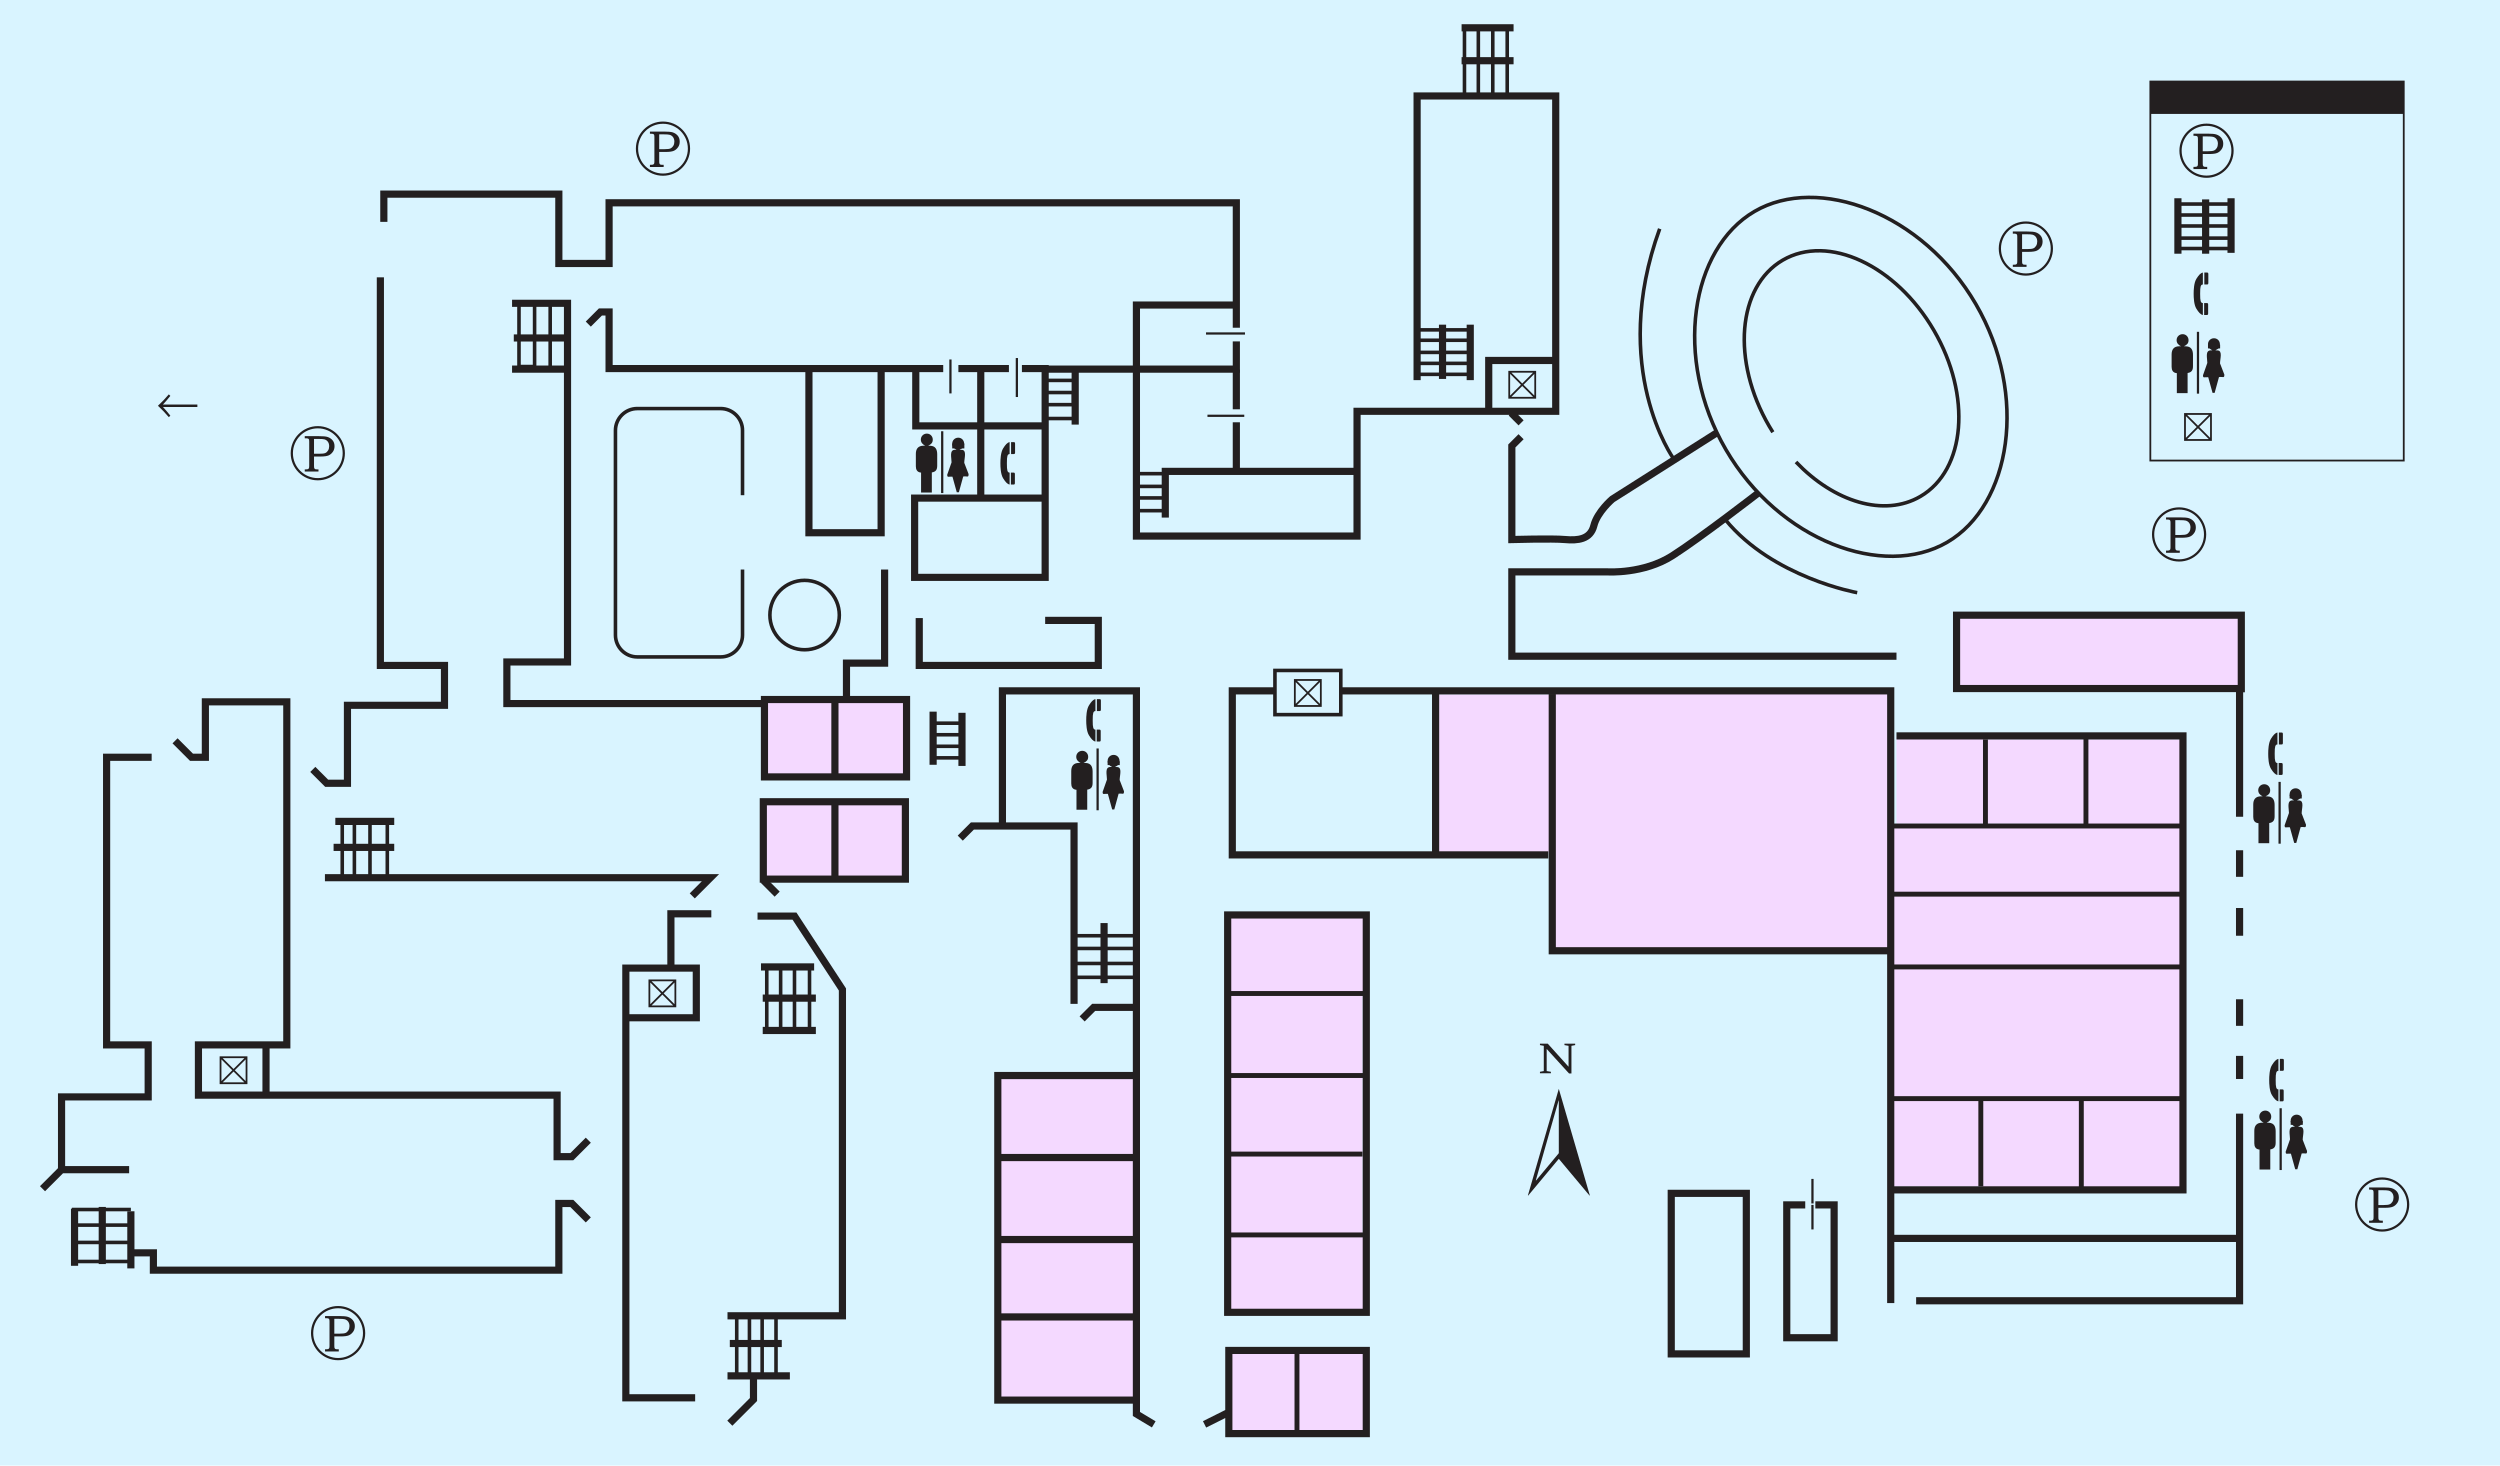
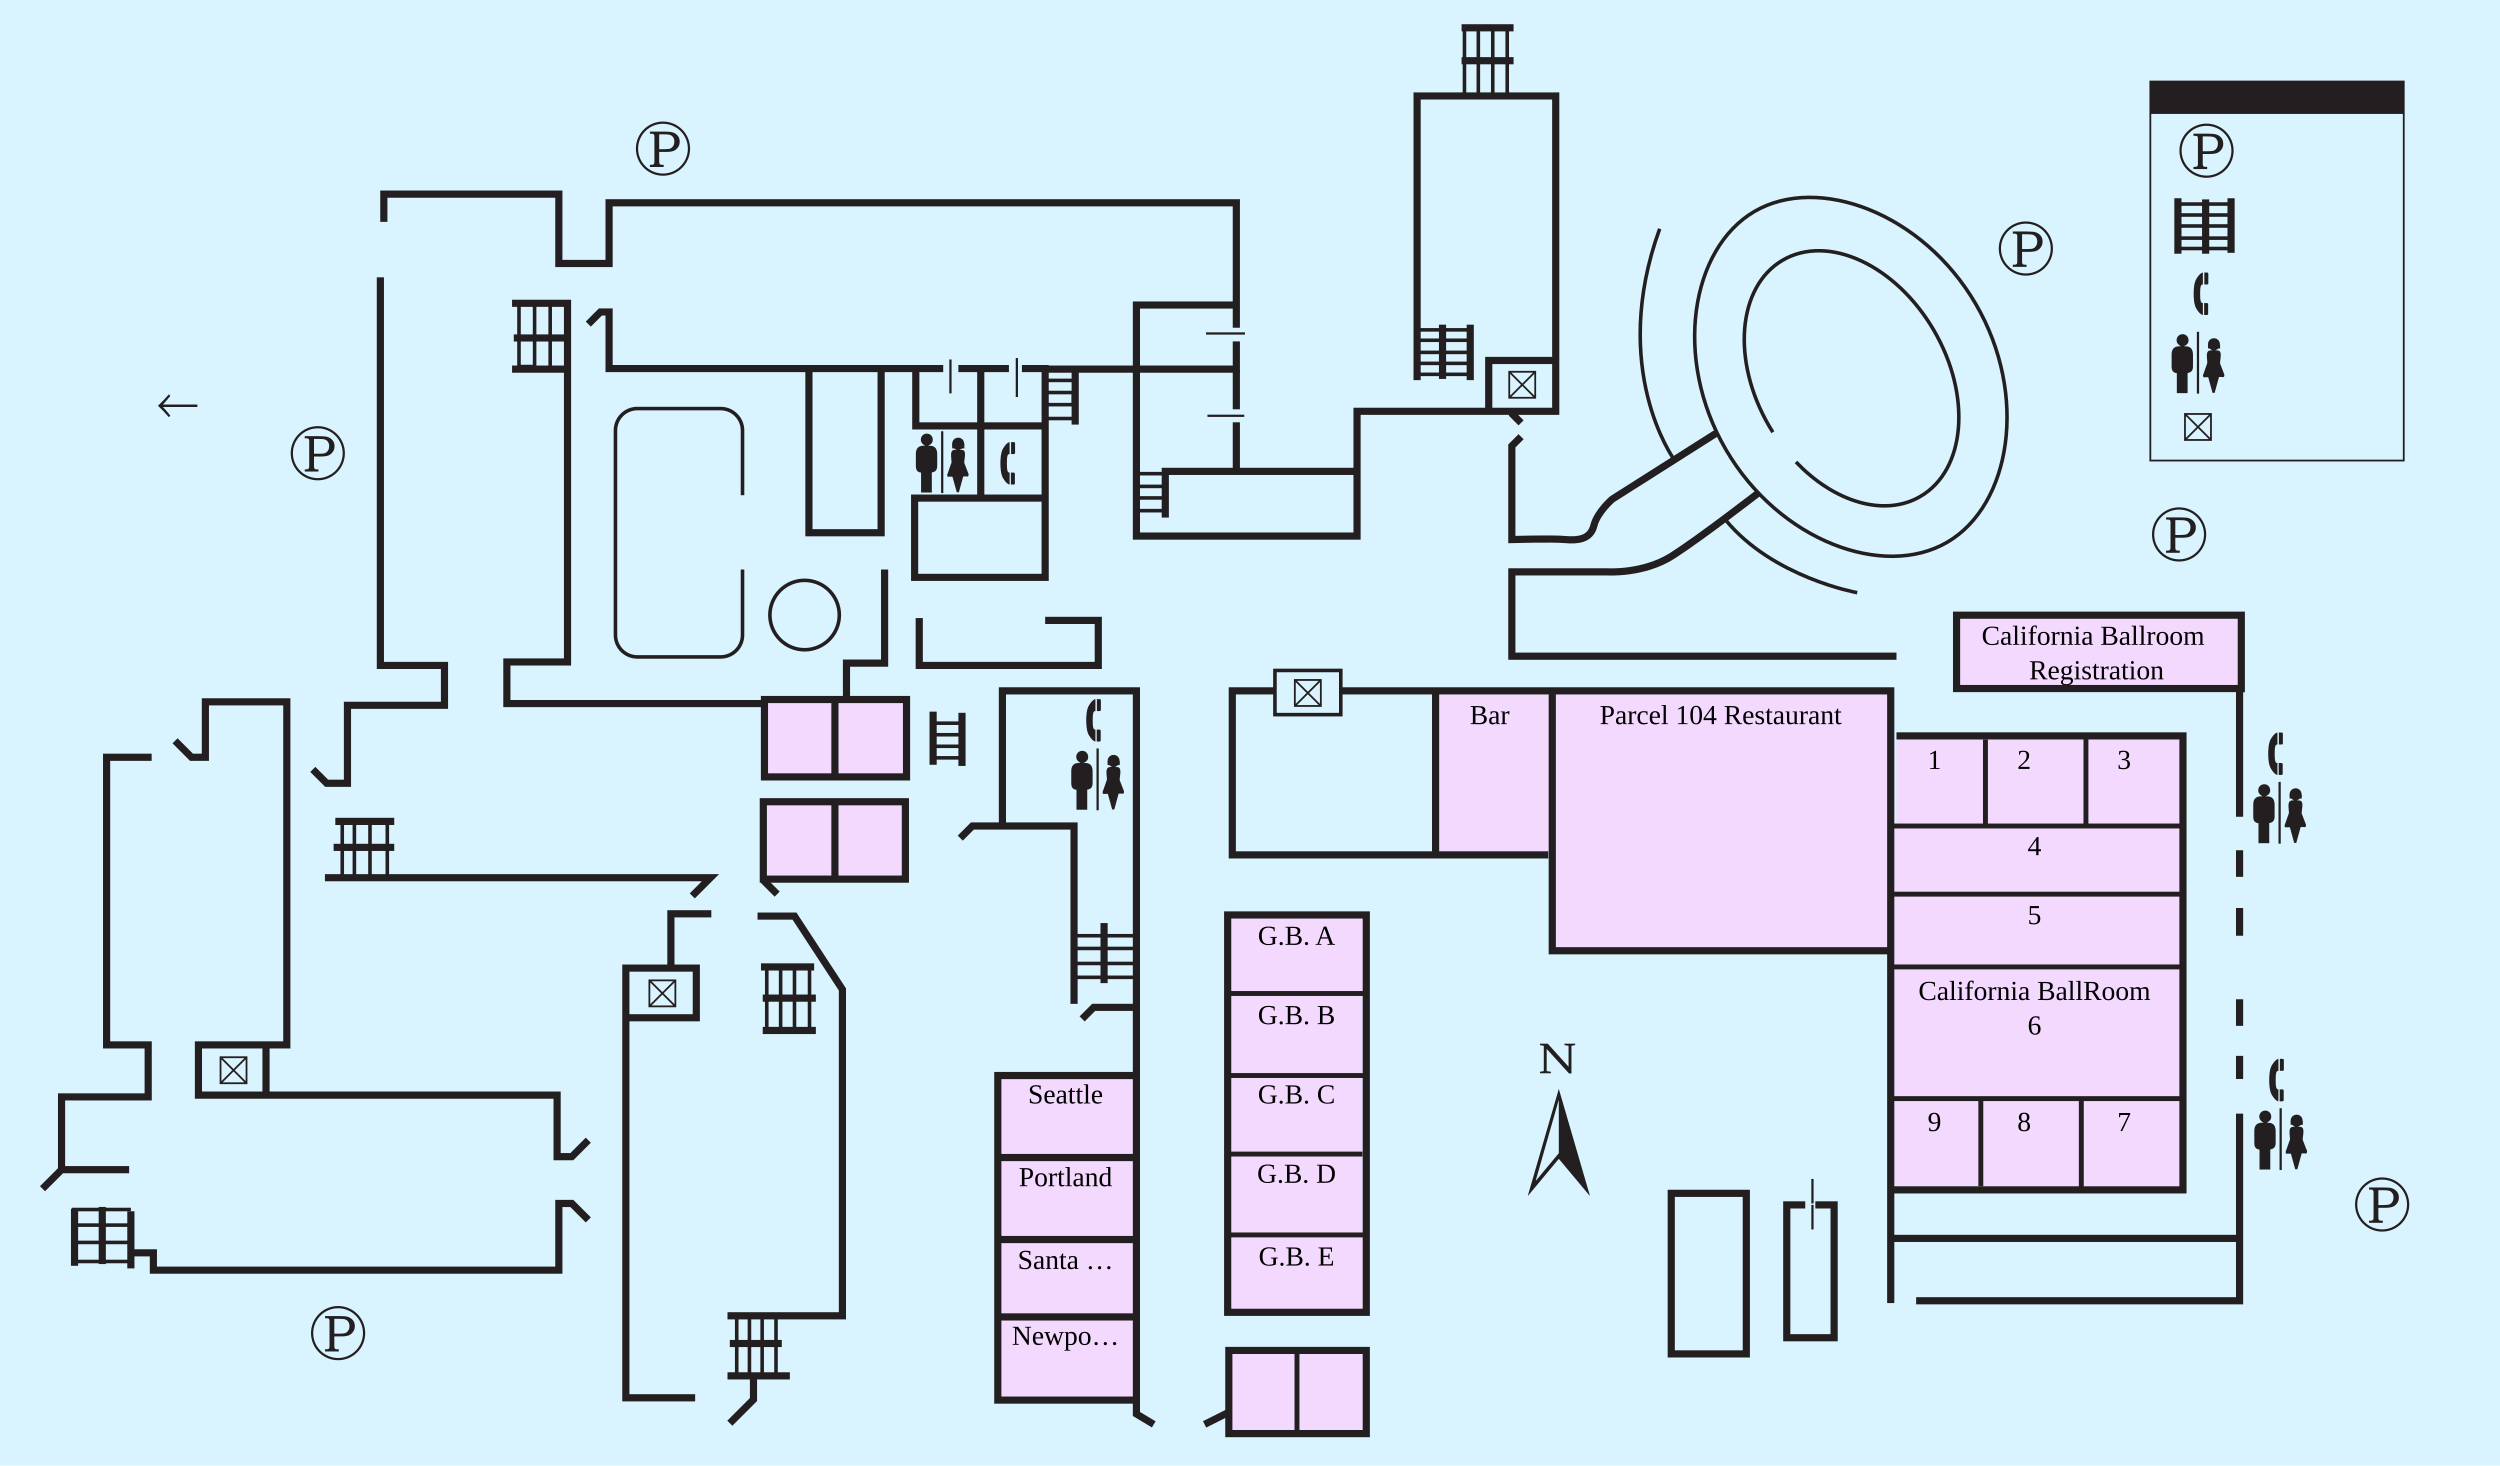
<svg xmlns="http://www.w3.org/2000/svg" xmlns:xlink="http://www.w3.org/1999/xlink" id="Layer_1" width="100%" height="100%" viewBox="0 0 725 425">
  <style type="text/css">
+     .room text {
+       font-size:6pt;
+       text-anchor:middle;
+     }
    .room a rect {
           fill: #F4D9FF;
     }

    .room rect, .room circle {
  		fill: none;
  		pointer-events: all;
  	}

    .room rect:hover, .room circle:hover,     .room rect:focus, .room circle:focus {
  		fill: cornflowerblue;
  	}

    .backdrop {
			fill: #D9F4FF;
		}

    rect.occupied, circle.occupied {
			fill: yellow;
		}

  
  
    .st0 {
			fill: #231F20;
		}
    .st1 {
			fill: none;
			stroke: #231F20;
			stroke-width: 0.52;
		}
			
    .st2 {
			fill: none;
			stroke: #231F20;
			stroke-width: 0.65;
		}
			
    .st3 {
			fill: none;
			stroke: #231F20;
			stroke-width: 1.04;
		}
			
    .st4 {
			fill: none;
			stroke: #231F20;
			stroke-width: 2.08;
		}
			
    .st5 {
			fill: #FBF7C1;
		}
			
    .st7 {
			fill: none;
			stroke: #231F20;
			stroke-width: 1.092;
		}
			
    .st8 {
			fill: none;
			stroke: #231F20;
			stroke-width: 1.424;
		}
			
    .st9 {
			fill: none;
			stroke: #231F20;
			stroke-width: 1.425;
		}
			
    .st10 {
			fill: none;
			stroke: #231F20;
			stroke-width: 1.04;
			stroke-dasharray: 4.16,2.08;
		}
  </style>
  <rect id="background" x="0" y="0" class="backdrop" width="725" height="425" />
  <g id="rooms" class="room">
    <rect id="womens-locker" x="284.42" y="107.052" width="18.53" height="16.458" />
    <rect id="mens-locker" x="265.578" y="107.18" width="18.842" height="16.33" />
    <rect id="pool-wing-west" x="111.313" y="56.301" width="53.265" height="135.672" />
    <rect id="pool-wing-north" x="176.636" y="58.812" width="181.901" height="48.239" />
    <rect id="outdoor-pools" x="164.074" y="107.052" width="91.453" height="95.692" />
    <rect id="toilets-1" x="284.42" y="123.51" width="18.844" height="20.937" />
    <rect id="fitness-center" x="234.591" y="107.6" width="20.937" height="46.896" />
    <rect id="mbe-business-center" x="329.561" y="108.559" width="28.977" height="28.142" />
    <rect id="boardroom-2nd-floor" x="329.561" y="88.46" width="28.662" height="20.099" />
    <rect id="registration" x="329.561" y="137.368" width="63.982" height="18.089" />
    <rect id="gift-shop" x="265.24" y="144.446" width="37.856" height="22.989" />
    <rect id="courtyard-wing-east" x="181.494" y="265.336" width="62.81" height="116.242" />
    <rect id="courtyard-wing-south" x="17.851" y="318.098" width="144.214" height="50.247" />
    <rect id="courtyard-wing-west" x="29.661" y="202.744" width="53.512" height="100.278" />
    <rect id="courtyard-wing-north" x="100.761" y="204.535" width="120.598" height="50.416" />
    <rect id="courtyard" x="83.173" y="254.951" width="98.321" height="62.643" />
    <a title="Monterey" target="_parent" xlink:href="/locations/monterey">
      <rect id="monterey" x="221.693" y="203.027" width="20.434" height="22.278" />
    </a>
    <a title="Sequoia" target="_parent" xlink:href="/locations/sequoia">
      <rect id="sequoia" x="242.127" y="202.861" width="20.77" height="22.444" />
    </a>
    <a title="Sierra" target="_parent" xlink:href="/locations/sierra">
      <rect id="sierra" x="242.127" y="232.506" width="20.435" height="22.108" />
    </a>
    <a title="Ponderosa" target="_parent" xlink:href="/locations/ponderosa">
      <rect id="ponderosa" x="221.358" y="232.506" width="20.769" height="22.108" />
    </a>
    <a title="Seattle" target="_parent" xlink:href="/locations/seattle">
      <rect id="seattle" x="289.362" y="311.899" width="39.862" height="23.784" />
+       <text x="309" y="320">Seattle</text>
    </a>
    <a title="Portland" target="_parent" xlink:href="/locations/portland">
      <rect id="portland" x="289.695" y="335.684" width="39.529" height="23.784" />
+       <text x="309" y="344">Portland</text>
    </a>
    <a title="Santa Barbara" target="_parent" xlink:href="/locations/santa-barbara">
      <rect id="santa-barbara" x="289.695" y="359.468" width="39.529" height="22.445" />
+       <text x="309" y="368">Santa …</text>
    </a>
    <a title="Newport Beach" target="_parent" xlink:href="/locations/newport-beach">
      <rect id="newport-beach" x="289.362" y="381.913" width="40.198" height="24.119" />
+       <text x="309" y="390">Newpo…</text>
    </a>
    <a title="Prospector Suite A" target="_parent" xlink:href="/locations/prospector-suite-a">
      <rect id="prospector-suite-a" x="356.359" y="391.628" width="19.764" height="23.95" />
    </a>
    <a title="Prospector Suite B" target="_parent" xlink:href="/locations/prospector-suite-b">
      <rect id="prospector-suite-b" x="376.123" y="391.084" width="20.102" height="24.662" />
    </a>
    <a title="Grand Ballroom E" target="_parent" xlink:href="/locations/grand-ballroom-e">
      <rect id="grand-ballroom-e" x="356.359" y="358.129" width="39.865" height="22.443" />
+       <text x="376" y="367">G.B. E</text>
    </a>
    <a title="Grand Ballroom D" target="_parent" xlink:href="/locations/grand-ballroom-d">
      <rect id="grand-ballroom-d" x="356.359" y="334.68" width="38.775" height="23.449" />
+       <text x="376" y="343">G.B. D</text>
    </a>
    <a title="Grand Ballroom C" target="_parent" xlink:href="/locations/grand-ballroom-c">
      <rect id="grand-ballroom-c" x="356.861" y="311.899" width="38.273" height="22.78" />
+       <text x="376" y="320">G.B. C</text>
    </a>
    <a title="Grand Ballroom B" target="_parent" xlink:href="/locations/grand-ballroom-b">
      <rect id="grand-ballroom-b" x="356.191" y="288.115" width="38.943" height="23.784" />
+       <text x="376" y="297">G.B. B</text>
    </a>
    <a title="Grand Ballroom A" target="_parent" xlink:href="/locations/grand-ballroom-a">
      <rect id="grand-ballroom-a" x="356.023" y="265.336" width="39.781" height="22.779" />
+       <text x="376" y="274">G.B. A</text>
    </a>
    <rect id="marquis-tower" x="357.365" y="200.349" width="58.957" height="46.897" />
    <a title="Characters Sports Bar and Grill" target="_parent" xlink:href="/locations/chracters-sports-bar-and-grill">
      <rect id="chracters-sports-bar-and-grill" x="416.322" y="201.395" width="33.834" height="45.852" />
+       <text x="432" y="210">Bar</text>
    </a>
    <a title="Parcel 104 Restaurant" target="_parent" xlink:href="/locations/parcel-104-restaurant">
      <rect id="parcel-104-restaurant" x="450.156" y="200.349" width="98.154" height="75.372" />
    </a>
+     <text x="499" y="210">Parcel 104 Restaurant</text>
    <rect id="receiving" x="484.66" y="346.068" width="21.773" height="46.563" />
    <rect id="human-resources" x="518.16" y="349.419" width="13.734" height="38.523" />
    <rect id="sales-catering-office" x="548.309" y="359.134" width="101.166" height="18.088" />
    <a title="California Ballroom 9" target="_parent" xlink:href="/locations/california-ballroom-9">
      <rect id="california-ballroom-9" x="548.645" y="318.599" width="25.793" height="25.46" />
+       <text x="561" y="328">9</text>
    </a>
    <a title="California Ballroom 8" target="_parent" xlink:href="/locations/california-ballroom-8">
      <rect id="california-ballroom-8" x="574.438" y="318.599" width="29.145" height="26.13" />
+       <text x="587" y="328">8</text>
    </a>
    <a title="California Ballroom 7" target="_parent" xlink:href="/locations/california-ballroom-7">
      <rect id="california-ballroom-7" x="603.582" y="318.599" width="29.479" height="26.466" />
+       <text x="616" y="328">7</text>
    </a>
    <a title="California Ballroom 6" target="_parent" xlink:href="/locations/california-ballroom-6">
      <rect id="california-ballroom-6" x="548.311" y="280.41" width="84.416" height="38.188" />
+       <text x="590" y="290">California BallRoom</text>
+       <text x="590" y="300">6</text>
    </a>
    <a title="California Ballroom 5" target="_parent" xlink:href="/locations/california-ballroom-5">
      <rect id="california-ballroom-5" x="548.645" y="259.306" width="84.082" height="21.104" />
+       <text x="590" y="268">5</text>
    </a>
    <a title="California Ballroom 4" target="_parent" xlink:href="/locations/california-ballroom-4">
      <rect id="california-ballroom-4" x="548.311" y="239.541" width="84.75" height="19.765" />
+       <text x="590" y="248">4</text>
    </a>
    <a title="California Ballroom 3" target="_parent" xlink:href="/locations/california-ballroom-3">
      <rect id="california-ballroom-3" x="604.924" y="214.417" width="27.803" height="25.124" />
+       <text x="616" y="223">3</text>
    </a>
    <a title="California Ballroom 2" target="_parent" xlink:href="/locations/california-ballroom-2">
      <rect id="california-ballroom-2" x="575.779" y="214.417" width="29.145" height="24.454" />
+       <text x="587" y="223">2</text>
    </a>
    <a title="California Ballroom 1" target="_parent" xlink:href="/locations/california-ballroom-1">
      <rect id="california-ballroom-1" x="549.982" y="213.412" width="25.797" height="25.459" />
+       <text x="561" y="223">1</text>
    </a>
    <a title="California Ballroom Registration desk" target="_parent" xlink:href="/locations/california-ballroom-registration-desk">
      <rect id="california-ballroom-registration-desk" x="567.402" y="178.405" width="82.072" height="21.271" />
+       <text x="608" y="187">California Ballroom
+     <tspan y="197" x="608">Registration</tspan>
+       </text>
    </a>
    <rect id="executive-tower" x="410.961" y="27.827" width="40.201" height="91.451" />
    <rect id="starbucks" x="266.582" y="179.242" width="51.924" height="13.735" />
    <rect id="lobby" x="318.339" y="156.464" width="120.091" height="43.213" />
    <rect id="hotel-entrance" x="438.43" y="156.464" width="19.514" height="9.38" />
    <rect id="toilets-2" x="290.701" y="200.348" width="38.859" height="91.788" />
    <rect id="toilets-3" x="649.977" y="225.497" width="22.111" height="45.96" />
    <rect id="toilets-4" x="649.977" y="290.254" width="22.111" height="50.334" />
    <circle id="parking-6" cx="98.05" cy="386.604" r="7.538" />
    <circle id="parking-5_1_" cx="92.162" cy="131.436" r="7.537" />
    <circle id="parking-4_1_" cx="192.266" cy="43.108" r="7.537" />
    <circle id="parking-3_1_" cx="690.824" cy="349.309" r="7.537" />
    <circle id="parking-2_1_" cx="631.939" cy="154.99" r="7.537" />
    <circle id="parking-1_1_" cx="587.5" cy="72.08" r="7.537" />
    <rect id="stairs-1" x="424.697" y="7.895" width="12.395" height="19.933" />
    <rect id="stairs-2" x="410.627" y="95.662" width="15.914" height="12.896" />
    <rect id="stairs-3" x="329.561" y="137.368" width="8.373" height="10.721" />
    <rect id="stairs-4" x="302.95" y="107.052" width="8.855" height="14.32" />
    <rect id="stairs-5" x="150.507" y="88.46" width="13.567" height="18.592" />
    <rect id="stairs-6" x="270.603" y="206.377" width="8.373" height="15.745" />
    <rect id="stairs-7" x="311.471" y="268.81" width="18.09" height="14.615" />
    <rect id="stairs-8" x="222.362" y="280.41" width="12.396" height="18.425" />
    <rect id="stairs-9" x="213.652" y="381.578" width="15.412" height="17.418" />
    <rect id="stairs-10" x="97.244" y="238.201" width="17.499" height="16.331" />
    <rect id="stairs-11" x="21.371" y="350.758" width="16.58" height="15.074" />
    <rect id="elevator-1" x="431.732" y="104.539" width="19.43" height="14.739" />
    <rect id="elevator-2" x="369.734" y="194.432" width="19.096" height="12.813" />
    <rect id="elevator-3" x="181.494" y="280.745" width="20.435" height="14.404" />
    <rect id="elevator-4" x="57.547" y="303.022" width="19.598" height="14.069" />
  </g>
  <g id="building">
    <path id="path3093" class="st4" d="M396.225,265.336h-40.201v115.236h40.201V265.336z M549.982,213.412h83.078v131.652h-84.082      M548.311,377.893V200.349H388.938 M369.842,200.349h-12.477v47.568h91.619 M547.975,275.721h-97.818v-74.326 M523.52,349.419     h-5.359v38.523h13.734v-38.523h-5.445 M506.434,346.068H484.66v46.563h21.773V346.068z" />
    <path id="path3095" class="st9" d="M395.973,358.129h-39.613 M395.135,334.68h-39.612 M396.475,311.899h-39.613 M395.805,288.115     h-39.613" />
    <path id="path3097" class="st4" d="M311.471,291.129v-51.588h-29.479l-3.517,3.518 M290.701,238.871v-38.523h38.859v209.704     l5.025,3.015 M329.561,406.032h-40.198v-94.133h39.861 M289.695,381.913h39.865 M289.695,359.468h39.529 M289.695,335.684h39.529      M396.225,391.628h-39.865v24.118h39.865V391.628L396.225,391.628z M349.323,413.066l7.37-3.685 M416.322,247.246v-46.229      M329.561,292.136h-12.396l-3.349,3.351 M320.18,285.101v-17.42" />
    <path id="path3099" class="st3" d="M329.561,283.425h-18.09v-4.02h18.09v-4.354h-18.09v-3.687h18.09" />
    <path id="path3101" class="st4" d="M219.684,265.671h10.719l13.901,21.272v94.635h-33.331 M229.064,398.996h-18.09 M211.644,412.73     l6.868-6.867v-6.531 M201.594,405.361h-20.1V280.745h20.435v14.404H181.83 M194.56,280.076v-15.075h11.724 M236.098,280.41h-15.411      M236.601,289.455h-15.411 M236.601,298.835h-15.411 M226.717,389.617h-15.073" />
    <path id="path3103" class="st3" d="M225.041,381.578v17.754h-4.018v-17.419h-3.685v17.419h-3.687v-17.754 M234.759,280.41v18.425     h-4.356V280.41h-4.02v18.09h-4.021v-18.09" />
    <path id="path3105" class="st4" d="M262.562,232.506h-41.203v22.445h41.203V232.506z M262.896,202.861h-41.203v22.444h41.203     V202.861z M278.976,222.122v-15.41 M270.603,221.787v-15.41" />
    <path id="path3107" class="st3" d="M278.976,219.777h-8.373v-3.351h8.373v-3.351h-8.373v-3.351h8.71" />
    <path id="path3109" class="st4" d="M242.127,254.614v-21.772 M242.127,224.466v-21.438 M245.478,202.023v-9.715h11.056v-27.137      M303.097,179.913h15.409v13.064h-51.924v-13.735 M549.982,190.297H438.432v-24.453h27.805c0,0,10.385,0.669,18.76-4.689     c8.373-5.36,24.789-18.09,24.789-18.09 M497.85,125.526l-30.273,19.212c0,0-4.355,3.686-5.359,7.705     c-1.006,4.021-4.689,4.355-8.377,4.021c-3.684-0.335-15.41,0-15.41,0v-27.136l2.682-2.679 M441.111,122.629l-2.848-2.847      M410.961,110.233V27.827h40.201v91.451h-57.619v36.179h-63.982V88.46h28.662 M426.371,110.233V94.154 M418.332,109.898V94.154      M431.732,118.944v-14.405h19.094" />
    <path id="path3111" class="st3" d="M520.83,133.973c11.057,11.598,25.596,16.099,36.07,10c13.188-7.678,14.945-29.241,3.928-48.167     s-30.639-28.043-43.826-20.368c-13.186,7.678-14.945,29.241-3.928,48.167c0.344,0.59,0.695,1.17,1.055,1.74 M508.818,61.307     c-18.461,10.748-23.738,42.578-8.312,69.074c15.426,26.493,45.709,37.624,64.17,26.875c18.459-10.747,23.736-42.576,8.312-69.073     C557.564,61.688,527.279,50.56,508.818,61.307z M538.594,171.874c0,0-24.455-4.355-38.188-21.105" />
    <path id="path3113" class="st4" d="M337.934,150.098V136.7h55.609" />
    <path id="path3115" class="st3" d="M337.934,148.089h-8.373v-3.687h8.373v-3.349h-8.373v-3.686h8.373 M485.33,133.014     c0,0-18.758-26.129-4.02-66.663" />
    <path id="path3117" class="st4" d="M649.475,236.86v-37.184h-82.072v-21.271h82.574v22.361 M649.475,246.575v7.705      M649.475,263.325v8.04 M649.475,289.789v7.704 M649.475,306.204v6.699 M649.475,322.953v54.269h-93.797 M649.141,359.134H548.309" />
    <path id="path3119" class="st9" d="M632.727,318.599h-84.082 M632.393,280.41h-84.082 M633.061,259.306h-84.416 M632.727,239.541     h-84.416 M603.582,344.729v-25.795 M574.438,344.059v-25.46 M604.924,238.871v-25.125 M575.779,238.871v-24.454" />
    <path id="path3121" class="st3" d="M388.83,194.432h-19.096v12.813h19.096V194.432z" />
    <path id="path3123" class="st4" d="M170.606,353.773L165.832,349h-3.768v19.345H44.482v-5.024H37.95 M37.951,367.844v-16.582      M21.62,367.089v-16.581 M29.659,366.587v-16.582" />
    <path id="path3125" class="st3" d="M37.951,365.832h-16.58v-5.526h16.58v-5.024h-16.58v-4.523h16.58" />
    <path id="path3127" class="st4" d="M170.606,330.658l-4.774,4.774h-4.27v-17.839H57.547v-14.571h25.626V203.53H59.558v16.079     h-4.022l-4.771-4.773 M43.98,219.609H30.916v83.413h12.059v15.075H17.851v21.104h19.599 M17.851,339.201l-5.525,5.525      M77.145,317.092v-13.566 M221.358,255.286l4.02,4.02 M200.756,259.809l5.276-5.276H94.229 M97.244,238.201h17.084 M90.712,223.127     l4.02,4.02h6.029v-22.611h28.14v-11.557h-18.593V80.421 M111.313,64.342v-8.041h50.751v20.1h14.571V58.812h181.901v36.225      M358.537,99.014v8.038H302.95 M170.606,93.989l3.517-3.52h2.513v16.415h96.897 M277.931,106.885h14.655 M296.354,106.885h6.742     v60.551H265.24v-22.989h38.023 M148.497,87.959h16.081v104.014h-17.587v12.062h73.864 M164.074,107.052h-15.577 M164.577,98.008     H149" />
    <path id="path3129" class="st3" d="M159.553,106.551V87.959h-4.522v18.34h-4.523V88.46" />
    <path id="path3131" class="st4" d="M311.806,123.133v-16.081" />
    <path id="path3133" class="st3" d="M311.806,121.372h-8.543v-4.02h8.04v-3.518h-8.04v-3.516h8.543 M112.32,254.281v-15.577h-5.025     v15.577h-4.523v-15.577h-3.521v16.079" />
    <path id="path3135" class="st4" d="M114.327,245.738H96.741 M438.936,8.062h-15.076 M438.936,17.609h-15.076" />
    <path id="path3137" class="st3" d="M437.092,7.895v19.933h-4.188V8.062h-4.188v19.932h-4.02v-20.1 M426.541,108.559h-15.914v-3.182     h15.744v-3.182h-15.242v-3.518h15.074v-3.016h-15.576" />
    <path id="path3299" class="st9" d="M376.123,391.084v24.494" />
    <path id="path3761" class="st4" d="M303.264,123.51h-37.686V107.6 M284.42,144.446V107.18 M255.527,107.6v46.896h-20.937V107.6" />
    <path id="path3789" class="st3" d="M233.335,168.298c-5.559,0-10.067,4.507-10.067,10.066c0,5.561,4.509,10.067,10.067,10.067     c5.561,0,10.067-4.507,10.067-10.067C243.402,172.805,238.896,168.298,233.335,168.298z M215.329,143.609v-18.793     c0-3.481-2.851-6.332-6.331-6.332h-24.186c-3.482,0-6.332,2.851-6.332,6.332v59.36c0,3.481,2.85,6.331,6.332,6.331h24.186     c3.482,0,6.331-2.851,6.331-6.331v-19.003" />
    <path id="path3791" class="st4" d="M358.537,107.18v11.515 M358.537,122.463V136.7" />
    <path id="path4069" class="st2" d="M294.89,103.83v11.307 M275.628,104.248v9.841 M360.84,120.579h-10.678 M361.049,96.71h-11.305" />
    <path id="path4099" class="st2" d="M525.613,349.419v7.118 M525.613,341.883v7.118" />
    <path id="path4149" class="st0" d="M318.098,202.744h0.826c0.229,0,0.335,0.158,0.335,0.439v2.586c0,0.28-0.105,0.438-0.335,0.438     h-0.826V202.744z M317.677,215.055c-0.704-0.14-1.231-0.791-1.864-1.793c-0.738-1.16-0.809-3.271-0.809-4.362     c0-1.09,0.07-3.201,0.809-4.362c0.633-1.002,1.16-1.652,1.864-1.793v3.464c-0.247,0-0.512,0.106-0.633,0.546     c-0.124,0.422-0.159,0.967-0.159,2.146c0,1.178,0.035,1.723,0.159,2.145c0.121,0.439,0.386,0.545,0.633,0.545V215.055z      M318.045,211.589h0.827c0.229,0,0.335,0.159,0.335,0.44v2.586c0,0.279-0.105,0.438-0.335,0.438h-0.827V211.589" />
    <path id="path4151" class="st0" d="M445.465,342.336l-0.068-0.07l6.588-23.111h0.068v15.27L445.465,342.336z M443.094,346.658     l0.07,0.07l8.891-10.668l8.922,10.668l0.07-0.07l-8.992-30.886L443.094,346.658L443.094,346.658z M453.695,303.081l1.188,0.21     v6.065l-6.033-6.695h-2.264v0.419l1.113,0.209v7.321l-1.113,0.208v0.42h3.172v-0.42l-1.221-0.208v-6.415     c1.359,1.465,5.648,6.204,6.484,7.112h0.697v-8.019l1.08-0.209v-0.419h-3.104V303.081" />
    <path id="path4153" class="st0" d="M313.379,221.242c-0.771-0.386-1.269-0.928-1.269-1.786c0-0.95,0.769-1.72,1.741-1.72     c0.996,0,1.721,0.791,1.721,1.742c0,0.881-0.432,1.355-1.336,1.762l0.634,0.022c1.559,0.069,1.989,1.154,1.989,2.512v3.257     c0,1.151-0.385,1.784-1.562,1.966v5.834h-3.119v-5.788c-1.153-0.092-1.515-0.883-1.515-1.832v-3.574     c0-1.355,0.542-2.396,2.282-2.396h0.433" />
    <path id="path4155" class="st0" d="M322.477,222.422c-0.769-0.385-1.267-0.927-1.267-1.786c0-0.949,0.769-1.719,1.74-1.719     c0.996,0,1.72,0.792,1.72,1.741c0,0.881-0.431,1.357-1.333,1.764l0.632,0.022c1.56,0.067,0.733,2.409,0.733,3.767l1.257,3.255     c0,1.153-0.386,0.53-1.562,0.71l-1.256,4.578h-0.607l-1.256-4.532c-1.154-0.089-1.516,0.375-1.516-0.575l1.257-3.572     c0-1.356-0.714-3.652,1.025-3.652H322.477" />
    <path id="path4157" class="st7" d="M321.21,221.324h3.517" />
    <path id="path4159" class="st2" d="M318.309,217.056v17.923" />
    <path id="path4161" class="st0" d="M293.212,128.211h0.825c0.229,0,0.335,0.16,0.335,0.441v2.585c0,0.281-0.106,0.439-0.335,0.439     h-0.825V128.211z M292.789,140.523c-0.703-0.141-1.23-0.791-1.865-1.793c-0.738-1.162-0.809-3.27-0.809-4.362     c0-1.091,0.07-3.2,0.809-4.362c0.635-1.002,1.162-1.654,1.865-1.795v3.466c-0.245,0-0.51,0.105-0.633,0.546     c-0.123,0.422-0.158,0.966-0.158,2.145c0,1.178,0.035,1.724,0.158,2.146c0.123,0.439,0.388,0.545,0.633,0.545V140.523z      M293.158,137.059h0.827c0.229,0,0.333,0.158,0.333,0.438v2.587c0,0.279-0.104,0.438-0.333,0.438h-0.827V137.059" />
    <path id="path4163" class="st0" d="M268.311,129.252c-0.77-0.386-1.268-0.927-1.268-1.786c0-0.951,0.769-1.719,1.741-1.719     c0.995,0,1.72,0.79,1.72,1.74c0,0.882-0.431,1.356-1.334,1.764l0.633,0.022c1.56,0.066,1.988,1.152,1.988,2.509v3.258     c0,1.153-0.385,1.786-1.561,1.966v5.834h-3.121v-5.788c-1.152-0.091-1.513-0.882-1.513-1.83v-3.573     c0-1.357,0.541-2.397,2.282-2.397L268.311,129.252" />
    <path id="path4165" class="st0" d="M277.41,130.431c-0.77-0.383-1.267-0.926-1.267-1.786c0-0.949,0.77-1.719,1.741-1.719     c0.995,0,1.719,0.792,1.719,1.741c0,0.884-0.43,1.357-1.334,1.764l0.634,0.022c1.56,0.068,0.731,2.41,0.731,3.767l1.256,3.257     c0,1.152-0.383,0.529-1.56,0.709l-1.257,4.579h-0.606l-1.257-4.532c-1.154-0.09-1.515,0.373-1.515-0.576l1.256-3.571     c0-1.357-0.715-3.654,1.028-3.654H277.41" />
    <path id="path4167" class="st8" d="M276.144,129.334h3.518" />
    <path id="path4169" class="st2" d="M273.24,125.064v17.924" />
    <path id="path4171" class="st0" d="M661.162,307.078h0.826c0.229,0,0.334,0.158,0.334,0.439v2.586c0,0.281-0.105,0.438-0.334,0.438     h-0.826V307.078z M660.74,319.389c-0.705-0.14-1.23-0.791-1.865-1.793c-0.738-1.16-0.809-3.271-0.809-4.361     c0-1.092,0.07-3.202,0.809-4.364c0.635-1.001,1.16-1.652,1.865-1.793v3.464c-0.246,0-0.512,0.107-0.633,0.546     c-0.123,0.422-0.158,0.967-0.158,2.146c0,1.18,0.035,1.725,0.158,2.146c0.123,0.439,0.387,0.545,0.633,0.545V319.389z      M661.109,315.925h0.826c0.227,0,0.334,0.158,0.334,0.44v2.585c0,0.281-0.105,0.439-0.334,0.439h-0.826V315.925" />
    <path id="path4173" class="st0" d="M656.463,325.576c-0.771-0.385-1.27-0.928-1.27-1.786c0-0.95,0.77-1.719,1.742-1.719     c0.996,0,1.719,0.791,1.719,1.74c0,0.881-0.43,1.356-1.334,1.765l0.633,0.021c1.561,0.067,1.99,1.152,1.99,2.51v3.258     c0,1.152-0.385,1.786-1.562,1.967v5.833h-3.119v-5.788c-1.152-0.09-1.514-0.882-1.514-1.831v-3.574     c0-1.354,0.543-2.396,2.283-2.396H656.463" />
    <path id="path4175" class="st0" d="M665.561,326.758c-0.77-0.385-1.266-0.929-1.266-1.786c0-0.949,0.77-1.721,1.742-1.721     c0.992,0,1.717,0.792,1.717,1.741c0,0.882-0.432,1.357-1.334,1.763l0.633,0.024c1.559,0.067,0.732,2.408,0.732,3.766l1.258,3.256     c0,1.152-0.385,0.53-1.562,0.711l-1.256,4.577h-0.607l-1.256-4.532c-1.152-0.09-1.516,0.373-1.516-0.576l1.258-3.572     c0-1.357-0.715-3.653,1.025-3.653h0.432" />
    <path id="path4177" class="st7" d="M664.295,325.658h3.518" />
    <path id="path4179" class="st2" d="M661.393,321.391v17.922" />
    <path id="path4181" class="st0" d="M660.877,212.432h0.828c0.227,0,0.332,0.158,0.332,0.439v2.585c0,0.281-0.105,0.438-0.332,0.438     h-0.828V212.432z M660.455,224.742c-0.703-0.141-1.232-0.791-1.865-1.793c-0.738-1.161-0.809-3.271-0.809-4.361     c0-1.092,0.07-3.202,0.809-4.363c0.633-1.002,1.16-1.653,1.865-1.794v3.464c-0.246,0-0.51,0.105-0.633,0.547     c-0.123,0.422-0.158,0.967-0.158,2.146c0,1.176,0.035,1.723,0.158,2.145c0.123,0.439,0.387,0.545,0.633,0.545V224.742z      M660.824,221.277h0.826c0.229,0,0.336,0.159,0.336,0.44v2.585c0,0.28-0.107,0.438-0.336,0.438h-0.826V221.277" />
    <path id="path4183" class="st0" d="M656.158,230.931c-0.771-0.384-1.27-0.927-1.27-1.786c0-0.95,0.77-1.719,1.742-1.719     c0.994,0,1.721,0.792,1.721,1.74c0,0.883-0.432,1.358-1.336,1.765l0.633,0.022c1.561,0.066,1.99,1.152,1.99,2.51v3.256     c0,1.154-0.385,1.787-1.562,1.968v5.833h-3.119v-5.789c-1.152-0.09-1.516-0.881-1.516-1.83v-3.574c0-1.355,0.543-2.396,2.285-2.396     L656.158,230.931" />
    <path id="path4185" class="st0" d="M665.256,232.112c-0.77-0.385-1.268-0.927-1.268-1.786c0-0.95,0.77-1.719,1.744-1.719     c0.992,0,1.717,0.792,1.717,1.742c0,0.881-0.43,1.355-1.334,1.763l0.633,0.022c1.562,0.067,0.734,2.41,0.734,3.766l1.256,3.256     c0,1.154-0.385,0.531-1.561,0.711l-1.256,4.578h-0.607l-1.256-4.533c-1.154-0.089-1.516,0.375-1.516-0.575l1.256-3.573     c0-1.357-0.713-3.654,1.027-3.654h0.43" />
    <path id="path4187" class="st7" d="M663.988,231.014h3.518" />
    <path id="path4189" class="st2" d="M661.088,226.745v17.923" />
    <path id="path4191" class="st2" d="M595.037,72.08c0,4.162-3.373,7.537-7.537,7.537c-4.162,0-7.537-3.375-7.537-7.537     c0-4.163,3.375-7.538,7.537-7.538C591.664,64.542,595.037,67.917,595.037,72.08z" />
    <path id="path4193" class="st0" d="M587.693,67.934c0.859,0,1.436,0.042,1.73,0.125c0.424,0.122,0.76,0.355,1.006,0.701     c0.246,0.345,0.369,0.775,0.369,1.29c0,0.469-0.107,0.88-0.318,1.229c-0.211,0.352-0.479,0.597-0.801,0.738     c-0.322,0.145-0.887,0.213-1.689,0.213h-1.588v-4.297H587.693L587.693,67.934z M583.713,67.757h0.244     c0.355,0,0.594,0.025,0.713,0.077c0.123,0.051,0.209,0.131,0.262,0.24c0.051,0.11,0.076,0.324,0.076,0.645v7.047     c0,0.324-0.027,0.545-0.084,0.66c-0.059,0.116-0.148,0.203-0.271,0.257c-0.123,0.057-0.354,0.082-0.695,0.082h-0.244v0.628h3.984     v-0.628h-0.355c-0.316,0-0.525-0.026-0.629-0.082s-0.186-0.155-0.244-0.296c-0.045-0.104-0.066-0.35-0.066-0.738v-2.611h1.883     c1.07,0,1.855-0.11,2.355-0.329c0.5-0.218,0.924-0.589,1.273-1.112c0.289-0.433,0.436-0.949,0.436-1.543     c0-0.7-0.191-1.276-0.572-1.729c-0.381-0.453-0.863-0.772-1.449-0.959c-0.467-0.159-1.316-0.236-2.551-0.236h-4.064V67.757" />
    <path id="path4195" class="st0" d="M639.254,79.039h0.828c0.227,0,0.334,0.158,0.334,0.439v2.586c0,0.281-0.105,0.439-0.334,0.439     h-0.828V79.039L639.254,79.039z M638.832,91.35c-0.703-0.142-1.23-0.791-1.865-1.793c-0.736-1.16-0.809-3.27-0.809-4.361     c0-1.091,0.072-3.2,0.809-4.361c0.635-1.004,1.162-1.654,1.865-1.795v3.465c-0.246,0-0.51,0.105-0.633,0.546     c-0.123,0.422-0.158,0.967-0.158,2.146c0,1.177,0.035,1.723,0.158,2.145c0.123,0.439,0.387,0.545,0.633,0.545V91.35z      M639.201,87.885h0.826c0.229,0,0.334,0.159,0.334,0.44v2.585c0,0.28-0.105,0.438-0.334,0.438h-0.826V87.885" />
    <path id="path4197" class="st0" d="M632.482,100.416c-0.768-0.384-1.266-0.929-1.266-1.786c0-0.95,0.768-1.721,1.74-1.721     c0.996,0,1.721,0.792,1.721,1.743c0,0.881-0.432,1.355-1.336,1.762l0.633,0.022c1.561,0.068,1.99,1.153,1.99,2.509v3.257     c0,1.154-0.383,1.788-1.561,1.968v5.834h-3.121v-5.788c-1.152-0.091-1.514-0.882-1.514-1.831v-3.574     c0-1.355,0.543-2.396,2.283-2.396h0.43" />
    <path id="path4199" class="st0" d="M641.582,101.596c-0.77-0.383-1.266-0.925-1.266-1.786c0-0.95,0.768-1.719,1.74-1.719     c0.994,0,1.719,0.792,1.719,1.742c0,0.882-0.43,1.356-1.334,1.763l0.633,0.022c1.559,0.067,0.734,2.41,0.734,3.767l1.256,3.255     c0,1.154-0.385,0.532-1.561,0.714l-1.256,4.576h-0.607l-1.256-4.534c-1.154-0.088-1.516,0.376-1.516-0.574l1.256-3.573     c0-1.355-0.713-3.652,1.027-3.652H641.582" />
    <path id="path4201" class="st7" d="M640.316,100.499h3.518" />
    <path id="path4203" class="st2" d="M637.414,96.229v17.924" />
    <path id="path4205" class="st2" d="M99.699,131.436c0,4.162-3.375,7.537-7.537,7.537c-4.163,0-7.537-3.375-7.537-7.537     c0-4.163,3.374-7.538,7.537-7.538C96.324,123.897,99.699,127.272,99.699,131.436z" />
    <path id="path4207" class="st0" d="M92.357,127.289c0.856,0,1.432,0.042,1.727,0.124c0.425,0.123,0.759,0.356,1.007,0.702     c0.245,0.345,0.369,0.775,0.369,1.29c0,0.469-0.106,0.88-0.317,1.229c-0.212,0.352-0.479,0.597-0.801,0.738     c-0.324,0.145-0.886,0.213-1.69,0.213h-1.588v-4.298L92.357,127.289L92.357,127.289z M88.375,127.112h0.245     c0.353,0,0.593,0.025,0.712,0.076c0.12,0.052,0.209,0.131,0.26,0.24c0.05,0.111,0.078,0.325,0.078,0.646v7.047     c0,0.324-0.028,0.545-0.086,0.66c-0.056,0.115-0.147,0.202-0.271,0.257c-0.122,0.057-0.354,0.083-0.692,0.083h-0.245v0.627h3.983     v-0.627h-0.356c-0.313,0-0.523-0.029-0.628-0.083c-0.104-0.056-0.186-0.155-0.244-0.298c-0.045-0.103-0.066-0.348-0.066-0.738     v-2.609h1.882c1.072,0,1.857-0.11,2.358-0.329c0.499-0.22,0.923-0.589,1.272-1.112c0.289-0.433,0.435-0.949,0.435-1.543     c0-0.7-0.191-1.276-0.569-1.729c-0.382-0.453-0.865-0.772-1.45-0.959c-0.467-0.159-1.319-0.236-2.553-0.236h-4.063L88.375,127.112" />
    <path id="path4209" class="st2" d="M199.803,43.108c0,4.163-3.374,7.536-7.537,7.536c-4.164,0-7.537-3.373-7.537-7.536     c0-4.162,3.373-7.537,7.537-7.537C196.429,35.571,199.803,38.946,199.803,43.108z" />
    <path id="path4211" class="st0" d="M192.46,38.961c0.857,0,1.433,0.043,1.728,0.126c0.425,0.122,0.759,0.354,1.006,0.7     c0.245,0.345,0.371,0.776,0.371,1.291c0,0.469-0.107,0.881-0.318,1.229c-0.213,0.352-0.481,0.597-0.8,0.74     c-0.325,0.143-0.888,0.213-1.691,0.213h-1.588v-4.3L192.46,38.961L192.46,38.961z M188.478,38.784h0.246     c0.353,0,0.592,0.026,0.712,0.076c0.12,0.052,0.209,0.133,0.259,0.241c0.053,0.111,0.079,0.325,0.079,0.646v7.046     c0,0.323-0.027,0.544-0.085,0.66c-0.058,0.117-0.147,0.204-0.271,0.259c-0.123,0.054-0.354,0.082-0.694,0.082h-0.245v0.627h3.984     v-0.627h-0.355c-0.315,0-0.525-0.029-0.63-0.084c-0.103-0.057-0.184-0.155-0.243-0.297c-0.044-0.104-0.066-0.348-0.066-0.738     v-2.611h1.883c1.073,0,1.857-0.108,2.357-0.329c0.499-0.218,0.922-0.588,1.272-1.11c0.29-0.434,0.435-0.949,0.435-1.544     c0-0.699-0.191-1.274-0.571-1.729c-0.381-0.452-0.864-0.773-1.447-0.96c-0.469-0.156-1.321-0.236-2.556-0.236h-4.062     L188.478,38.784" />
    <path id="path4213" class="st2" d="M105.588,386.604c0,4.164-3.375,7.538-7.538,7.538c-4.165,0-7.537-3.374-7.537-7.538     c0-4.161,3.374-7.536,7.537-7.536S105.588,382.442,105.588,386.604z" />
    <path id="path4215" class="st0" d="M98.244,382.459c0.857,0,1.434,0.042,1.728,0.125c0.426,0.123,0.76,0.355,1.007,0.702     c0.244,0.345,0.37,0.774,0.37,1.289c0,0.47-0.106,0.882-0.317,1.23c-0.213,0.351-0.481,0.596-0.801,0.738     c-0.324,0.142-0.887,0.214-1.69,0.214h-1.588v-4.301h1.292V382.459z M94.263,382.281h0.245c0.353,0,0.593,0.025,0.712,0.077     c0.121,0.052,0.209,0.131,0.259,0.241c0.051,0.107,0.079,0.323,0.079,0.645v7.045c0,0.325-0.028,0.547-0.085,0.661     c-0.057,0.118-0.147,0.204-0.271,0.259c-0.123,0.056-0.354,0.082-0.694,0.082h-0.245v0.627h3.984v-0.627h-0.355     c-0.315,0-0.524-0.027-0.629-0.084c-0.104-0.055-0.185-0.154-0.244-0.297c-0.044-0.103-0.065-0.349-0.065-0.738v-2.61h1.882     c1.072,0,1.856-0.108,2.358-0.328c0.498-0.22,0.921-0.59,1.271-1.112c0.289-0.433,0.435-0.948,0.435-1.543     c0-0.7-0.192-1.275-0.572-1.729c-0.381-0.453-0.862-0.772-1.447-0.959c-0.468-0.158-1.319-0.238-2.555-0.238h-4.062V382.281" />
    <path id="path4217" class="st2" d="M647.43,43.707c0,4.163-3.375,7.538-7.537,7.538c-4.164,0-7.539-3.375-7.539-7.538     c0-4.162,3.375-7.537,7.539-7.537C644.055,36.17,647.43,39.545,647.43,43.707z" />
    <path id="path4219" class="st0" d="M640.086,39.562c0.857,0,1.434,0.042,1.729,0.125c0.424,0.122,0.758,0.355,1.006,0.701     c0.244,0.345,0.369,0.775,0.369,1.29c0,0.469-0.105,0.88-0.316,1.229c-0.213,0.352-0.48,0.598-0.805,0.738     c-0.32,0.144-0.885,0.213-1.688,0.213h-1.588v-4.297H640.086L640.086,39.562z M636.104,39.385h0.244     c0.355,0,0.594,0.025,0.715,0.077c0.119,0.049,0.209,0.131,0.26,0.24c0.051,0.11,0.076,0.324,0.076,0.645v7.046     c0,0.325-0.027,0.545-0.084,0.662s-0.146,0.202-0.27,0.257c-0.125,0.054-0.357,0.081-0.697,0.081h-0.244v0.628h3.984v-0.628h-0.354     c-0.316,0-0.525-0.027-0.631-0.083c-0.102-0.056-0.184-0.153-0.242-0.296c-0.045-0.104-0.066-0.349-0.066-0.738v-2.611h1.881     c1.074,0,1.859-0.109,2.357-0.328s0.922-0.591,1.273-1.112c0.289-0.434,0.434-0.947,0.434-1.542c0-0.7-0.189-1.276-0.57-1.729     c-0.381-0.454-0.863-0.773-1.449-0.96c-0.467-0.158-1.32-0.238-2.553-0.238h-4.064V39.385" />
    <path id="path4221" class="st2" d="M639.477,154.99c0,4.162-3.375,7.537-7.537,7.537s-7.537-3.375-7.537-7.537     c0-4.163,3.375-7.537,7.537-7.537S639.477,150.827,639.477,154.99z" />
    <path id="path4223" class="st0" d="M632.135,150.845c0.857,0,1.432,0.041,1.729,0.124c0.424,0.123,0.758,0.355,1.004,0.701     c0.246,0.345,0.369,0.775,0.369,1.29c0,0.469-0.105,0.88-0.316,1.23c-0.213,0.351-0.48,0.596-0.803,0.738     c-0.322,0.144-0.885,0.214-1.688,0.214h-1.59v-4.299L632.135,150.845L632.135,150.845z M628.152,150.667h0.244     c0.354,0,0.592,0.025,0.715,0.077c0.119,0.051,0.207,0.131,0.258,0.24c0.051,0.11,0.078,0.326,0.078,0.645v7.048     c0,0.323-0.029,0.544-0.084,0.661c-0.057,0.114-0.146,0.201-0.271,0.256c-0.123,0.056-0.355,0.082-0.695,0.082h-0.244v0.629h3.984     v-0.629h-0.354c-0.318,0-0.527-0.027-0.631-0.083c-0.104-0.055-0.186-0.155-0.244-0.296c-0.045-0.104-0.066-0.35-0.066-0.738     v-2.611h1.881c1.072,0,1.857-0.11,2.359-0.329c0.498-0.218,0.922-0.589,1.271-1.112c0.289-0.433,0.436-0.949,0.436-1.542     c0-0.7-0.189-1.276-0.572-1.729c-0.379-0.454-0.863-0.773-1.449-0.96c-0.467-0.158-1.318-0.236-2.551-0.236h-4.064V150.667" />
    <path id="path4225" class="st2" d="M698.361,349.309c0,4.163-3.375,7.538-7.537,7.538s-7.537-3.375-7.537-7.538     c0-4.162,3.375-7.537,7.537-7.537S698.361,345.146,698.361,349.309z" />
    <path id="path4227" class="st0" d="M691.018,345.162c0.859,0,1.434,0.042,1.73,0.125c0.422,0.124,0.758,0.356,1.004,0.702     c0.248,0.343,0.369,0.774,0.369,1.29c0,0.469-0.105,0.881-0.316,1.229c-0.213,0.351-0.479,0.598-0.801,0.739     c-0.324,0.143-0.887,0.213-1.689,0.213h-1.59v-4.299H691.018L691.018,345.162z M687.037,344.984h0.244     c0.355,0,0.592,0.026,0.713,0.078c0.121,0.05,0.209,0.131,0.258,0.238c0.053,0.111,0.08,0.326,0.08,0.647v7.045     c0,0.323-0.029,0.545-0.086,0.661c-0.057,0.117-0.148,0.203-0.27,0.258c-0.125,0.055-0.357,0.082-0.697,0.082h-0.246v0.628h3.988     v-0.628h-0.357c-0.316,0-0.525-0.028-0.629-0.084c-0.104-0.057-0.186-0.155-0.244-0.297c-0.045-0.102-0.066-0.348-0.066-0.738     v-2.611h1.883c1.07,0,1.855-0.108,2.357-0.329c0.498-0.218,0.92-0.588,1.271-1.11c0.289-0.434,0.436-0.949,0.436-1.543     c0-0.7-0.191-1.275-0.572-1.729c-0.381-0.452-0.861-0.773-1.447-0.958c-0.469-0.158-1.318-0.238-2.553-0.238h-4.066v0.629" />
    <path id="path4229" class="st1" d="M383.041,204.733h-7.539v-7.537h7.539V204.733z M383.041,197.196l-7.539,7.537 M383.041,204.733     l-7.383-7.382 M445.215,115.346h-7.537v-7.538h7.537V115.346z M445.215,107.808l-7.537,7.538 M445.215,115.346l-7.381-7.381      M195.857,291.843h-7.537v-7.538h7.537V291.843z M195.857,284.305l-7.537,7.538 M195.857,291.843l-7.381-7.381 M71.493,314.14     h-7.538v-7.537h7.538V314.14z M71.493,306.603l-7.538,7.537 M71.493,314.14l-7.381-7.38 M633.646,120.057h7.537v7.536h-7.537     V120.057z M633.646,127.593l7.537-7.536 M633.646,120.057l7.383,7.38" />
    <path id="path4231" class="st4" d="M647.006,57.494v15.831 M631.596,57.494v16.082 M639.635,57.831v15.744" />
    <path id="path4233" class="st3" d="M631.428,59.172h15.912v3.182h-15.744v3.183h15.24v3.518h-15.074v3.015h15.578" />
    <path id="path4309" class="st1" d="M623.598,23.642h73.488V133.56h-73.488V23.642z" />
    <path id="path4311" class="st0" d="M623.598,23.642h73.365v9.396h-73.365V23.642z" />
    <path id="path4423" class="st0" d="M57.237,118.024H47.25c0.49,0.478,1.545,1.758,2.148,2.513l-0.44,0.439     c-1.093-1.295-1.972-2.174-3.153-3.304c1.182-1.131,2.061-2.01,3.153-3.303l0.44,0.438c-0.604,0.754-1.658,2.035-2.148,2.513h9.987     V118.024" />
    <path id="path4467" class="st6" d="M262.562,241.82v5.652" />
  </g>
</svg>
